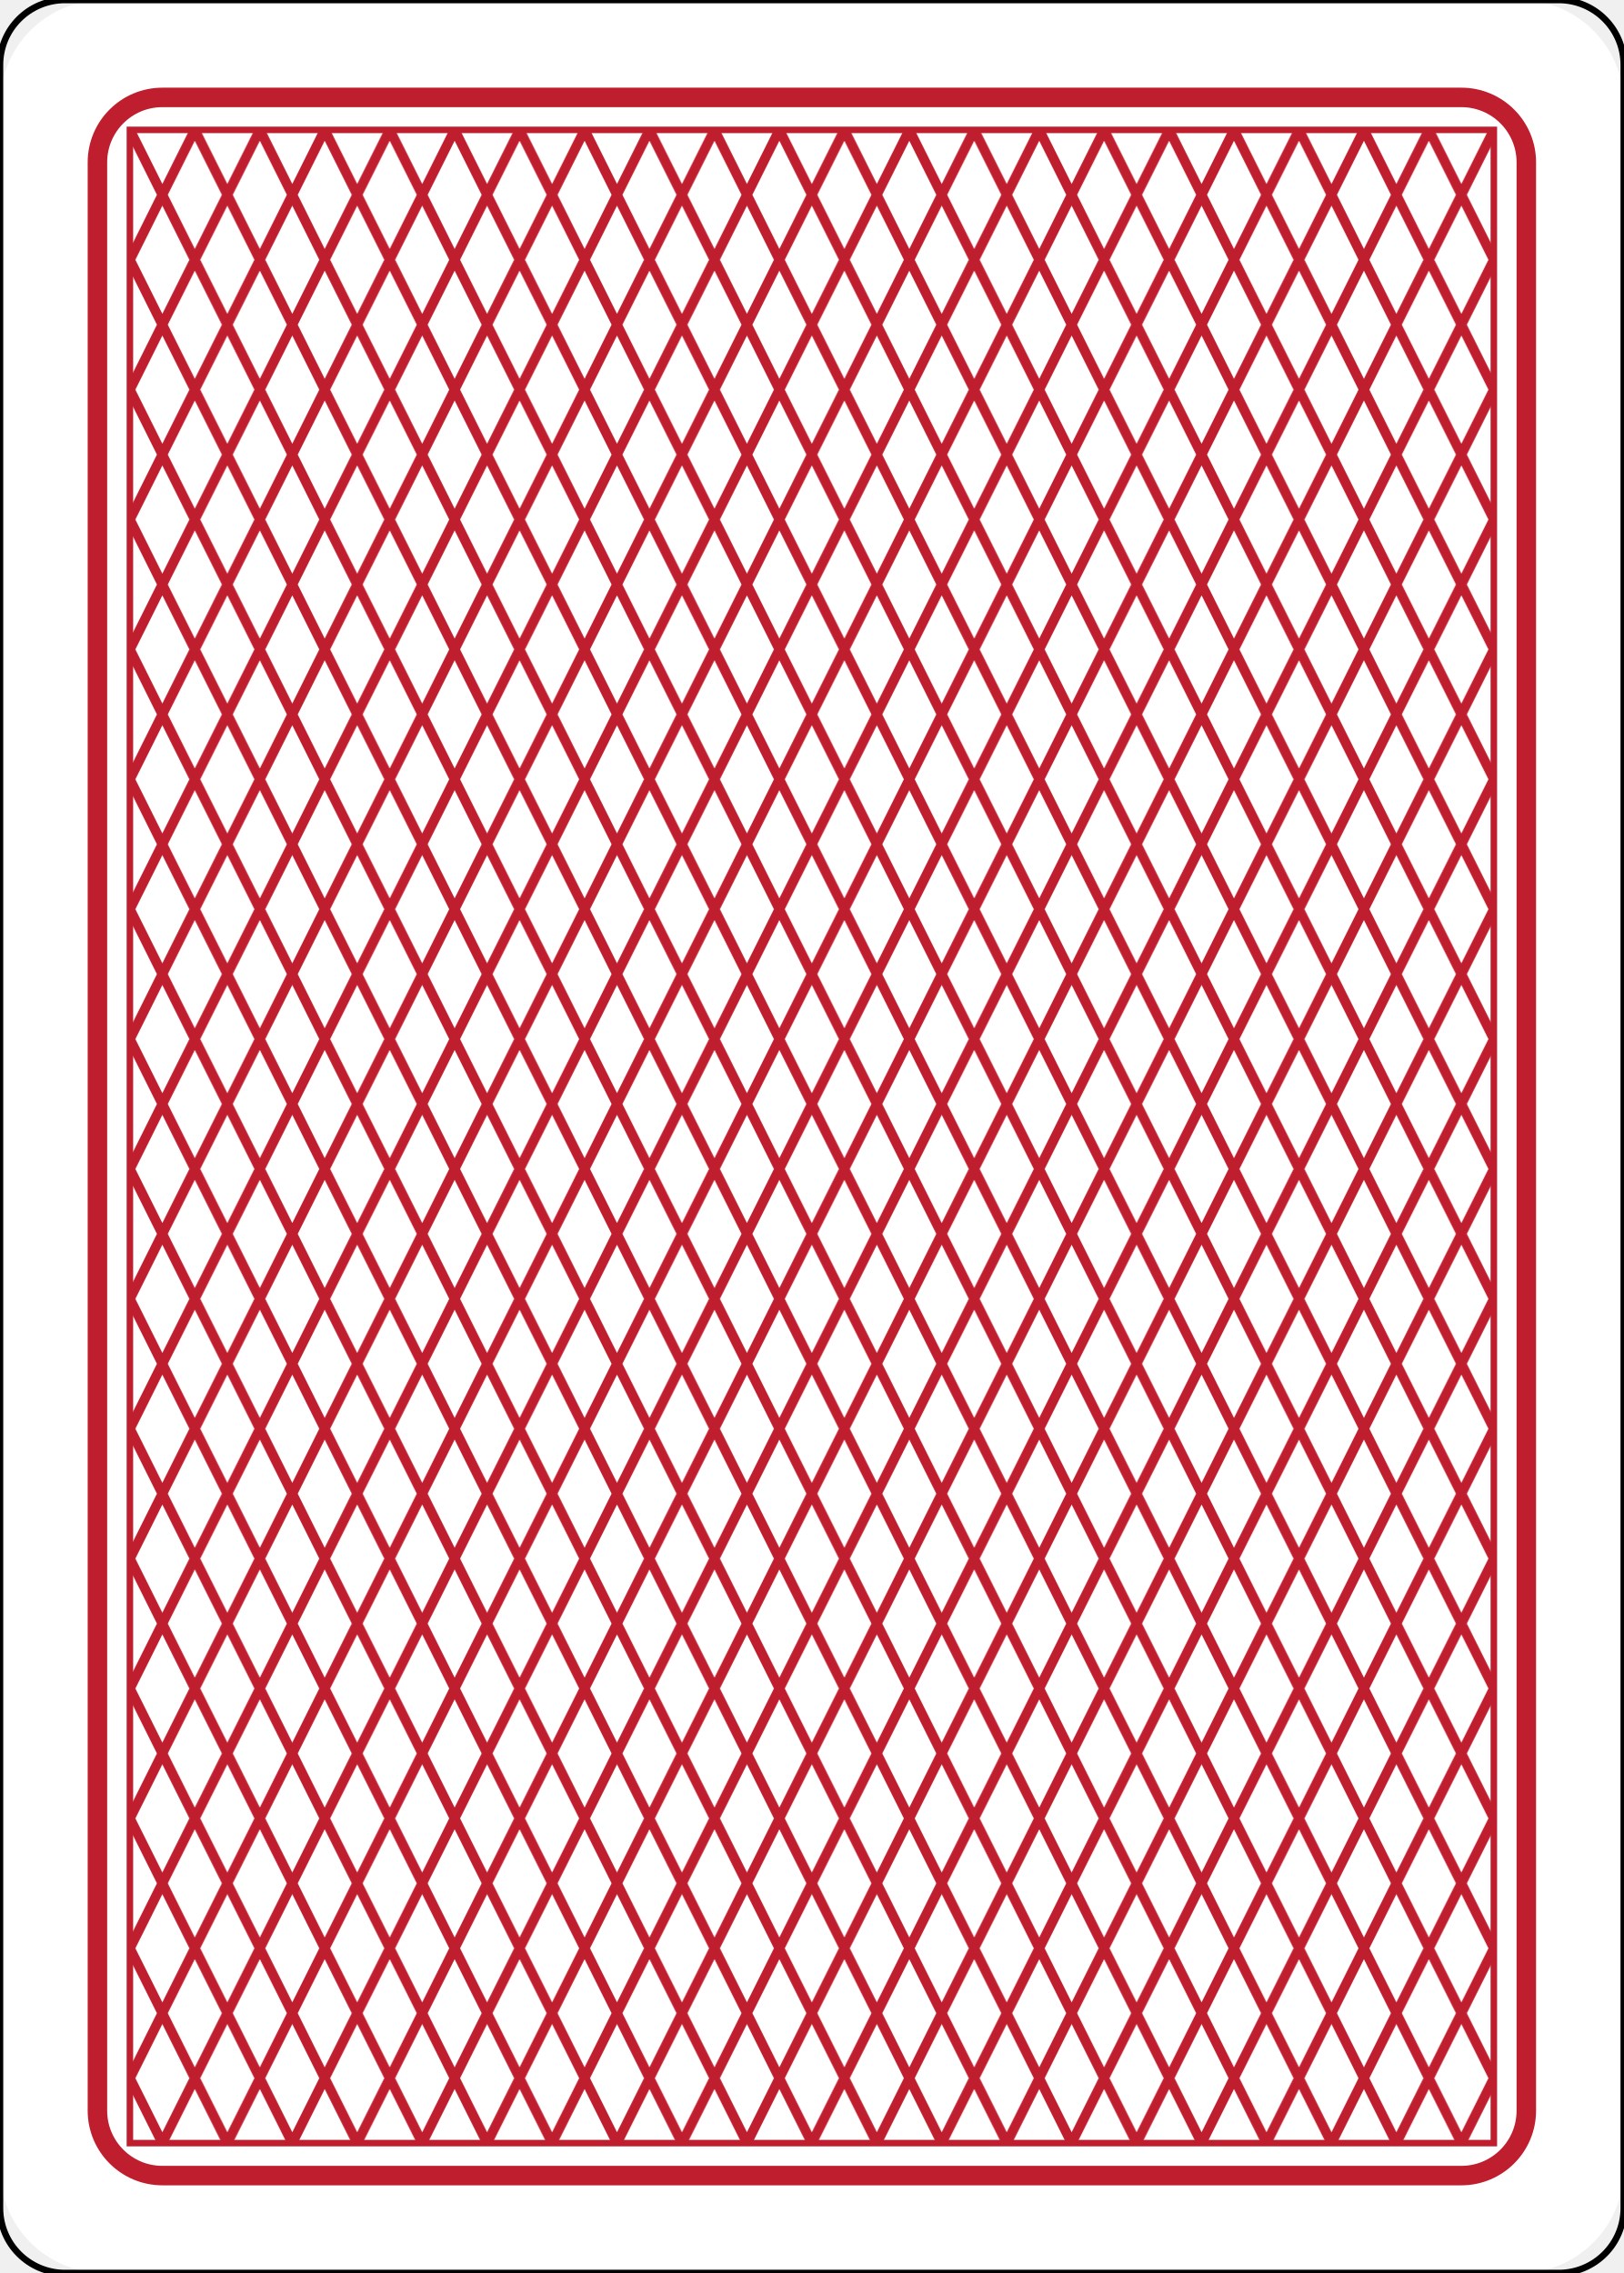
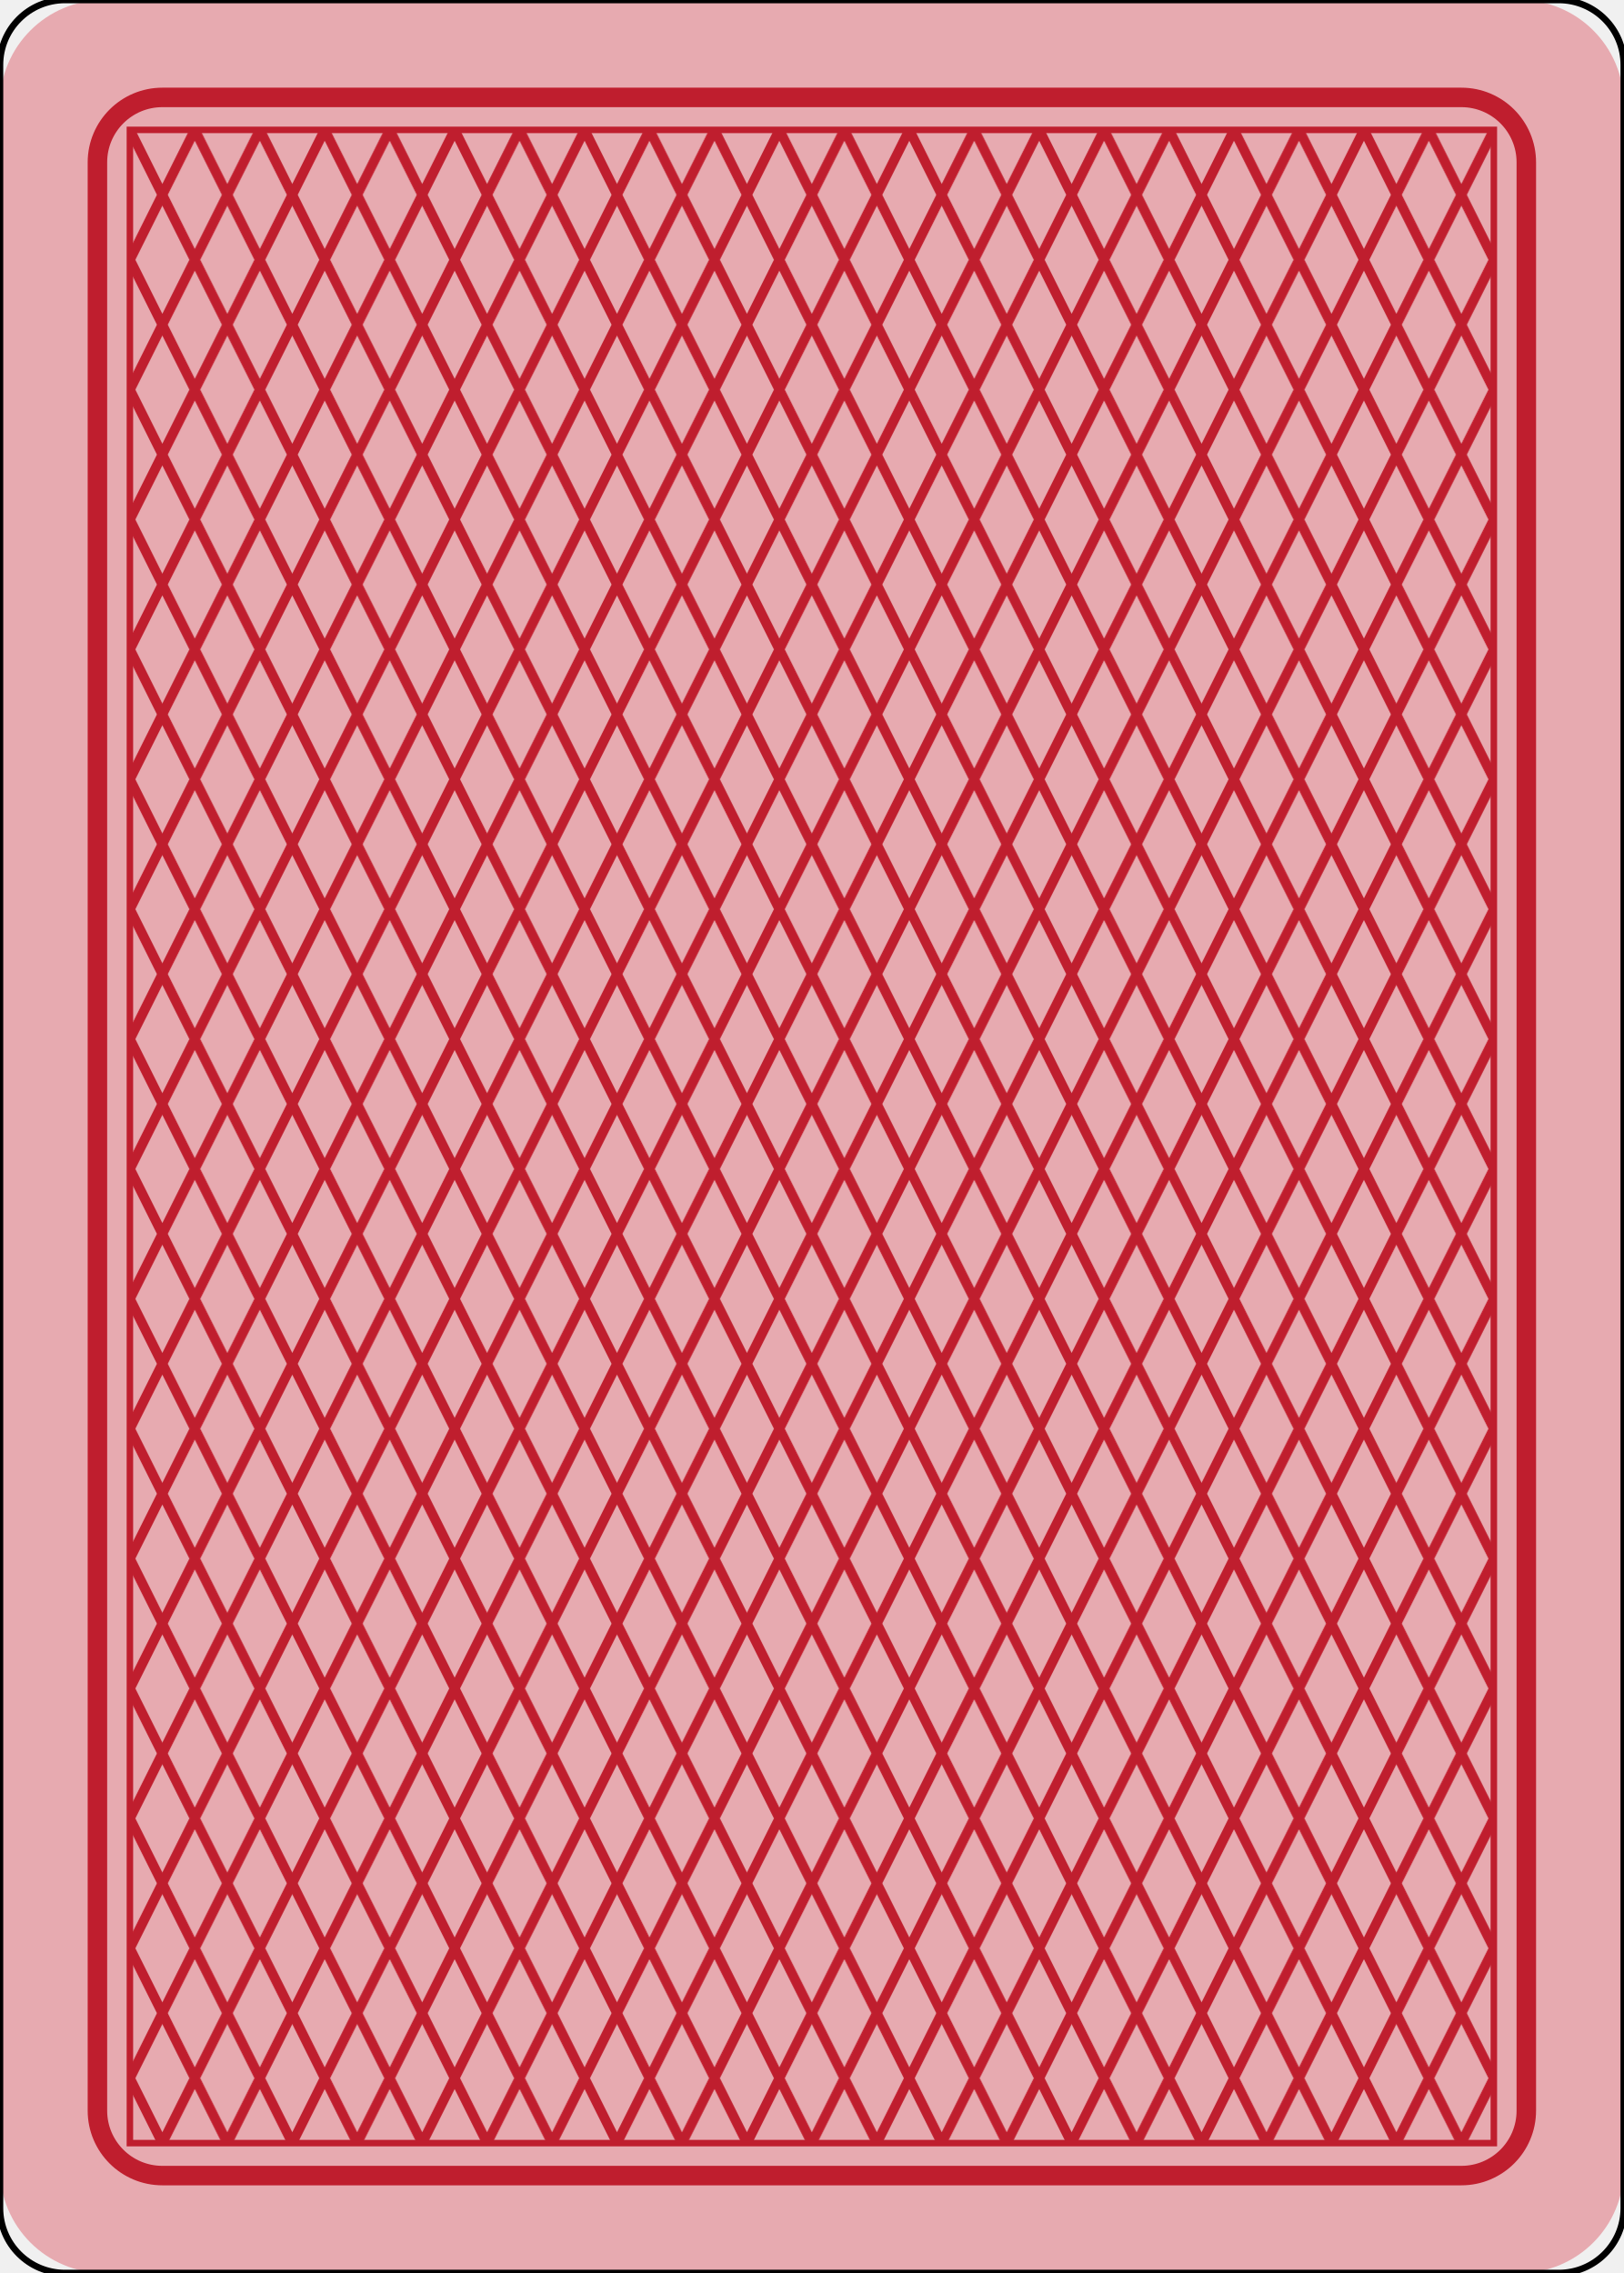
<svg xmlns="http://www.w3.org/2000/svg" width="250" height="350" baseProfile="full">
-   <rect data-bg="1" width="250" height="350" rx="16" fill="#fff" />
+   <rect data-bg="1" width="250" height="350" rx="16" fill="#e7aab0" />
  <defs>
    <pattern id="a" width="10" height="20" patternUnits="userSpaceOnUse">
      <path stroke="#bf1e2e" stroke-width="1.5" d="m0 0 10 20M10 0 0 20" />
    </pattern>
  </defs>
  <rect width="250" height="350" fill="none" stroke="#000" rx="10" ry="10" />
  <rect width="220" height="320" x="15" y="15" fill="none" stroke="#bf1e2e" stroke-width="3" rx="10" ry="10" />
  <path fill="url(#a)" stroke="#bf1e2e" d="M20 20h210v310H20z" />
</svg>
